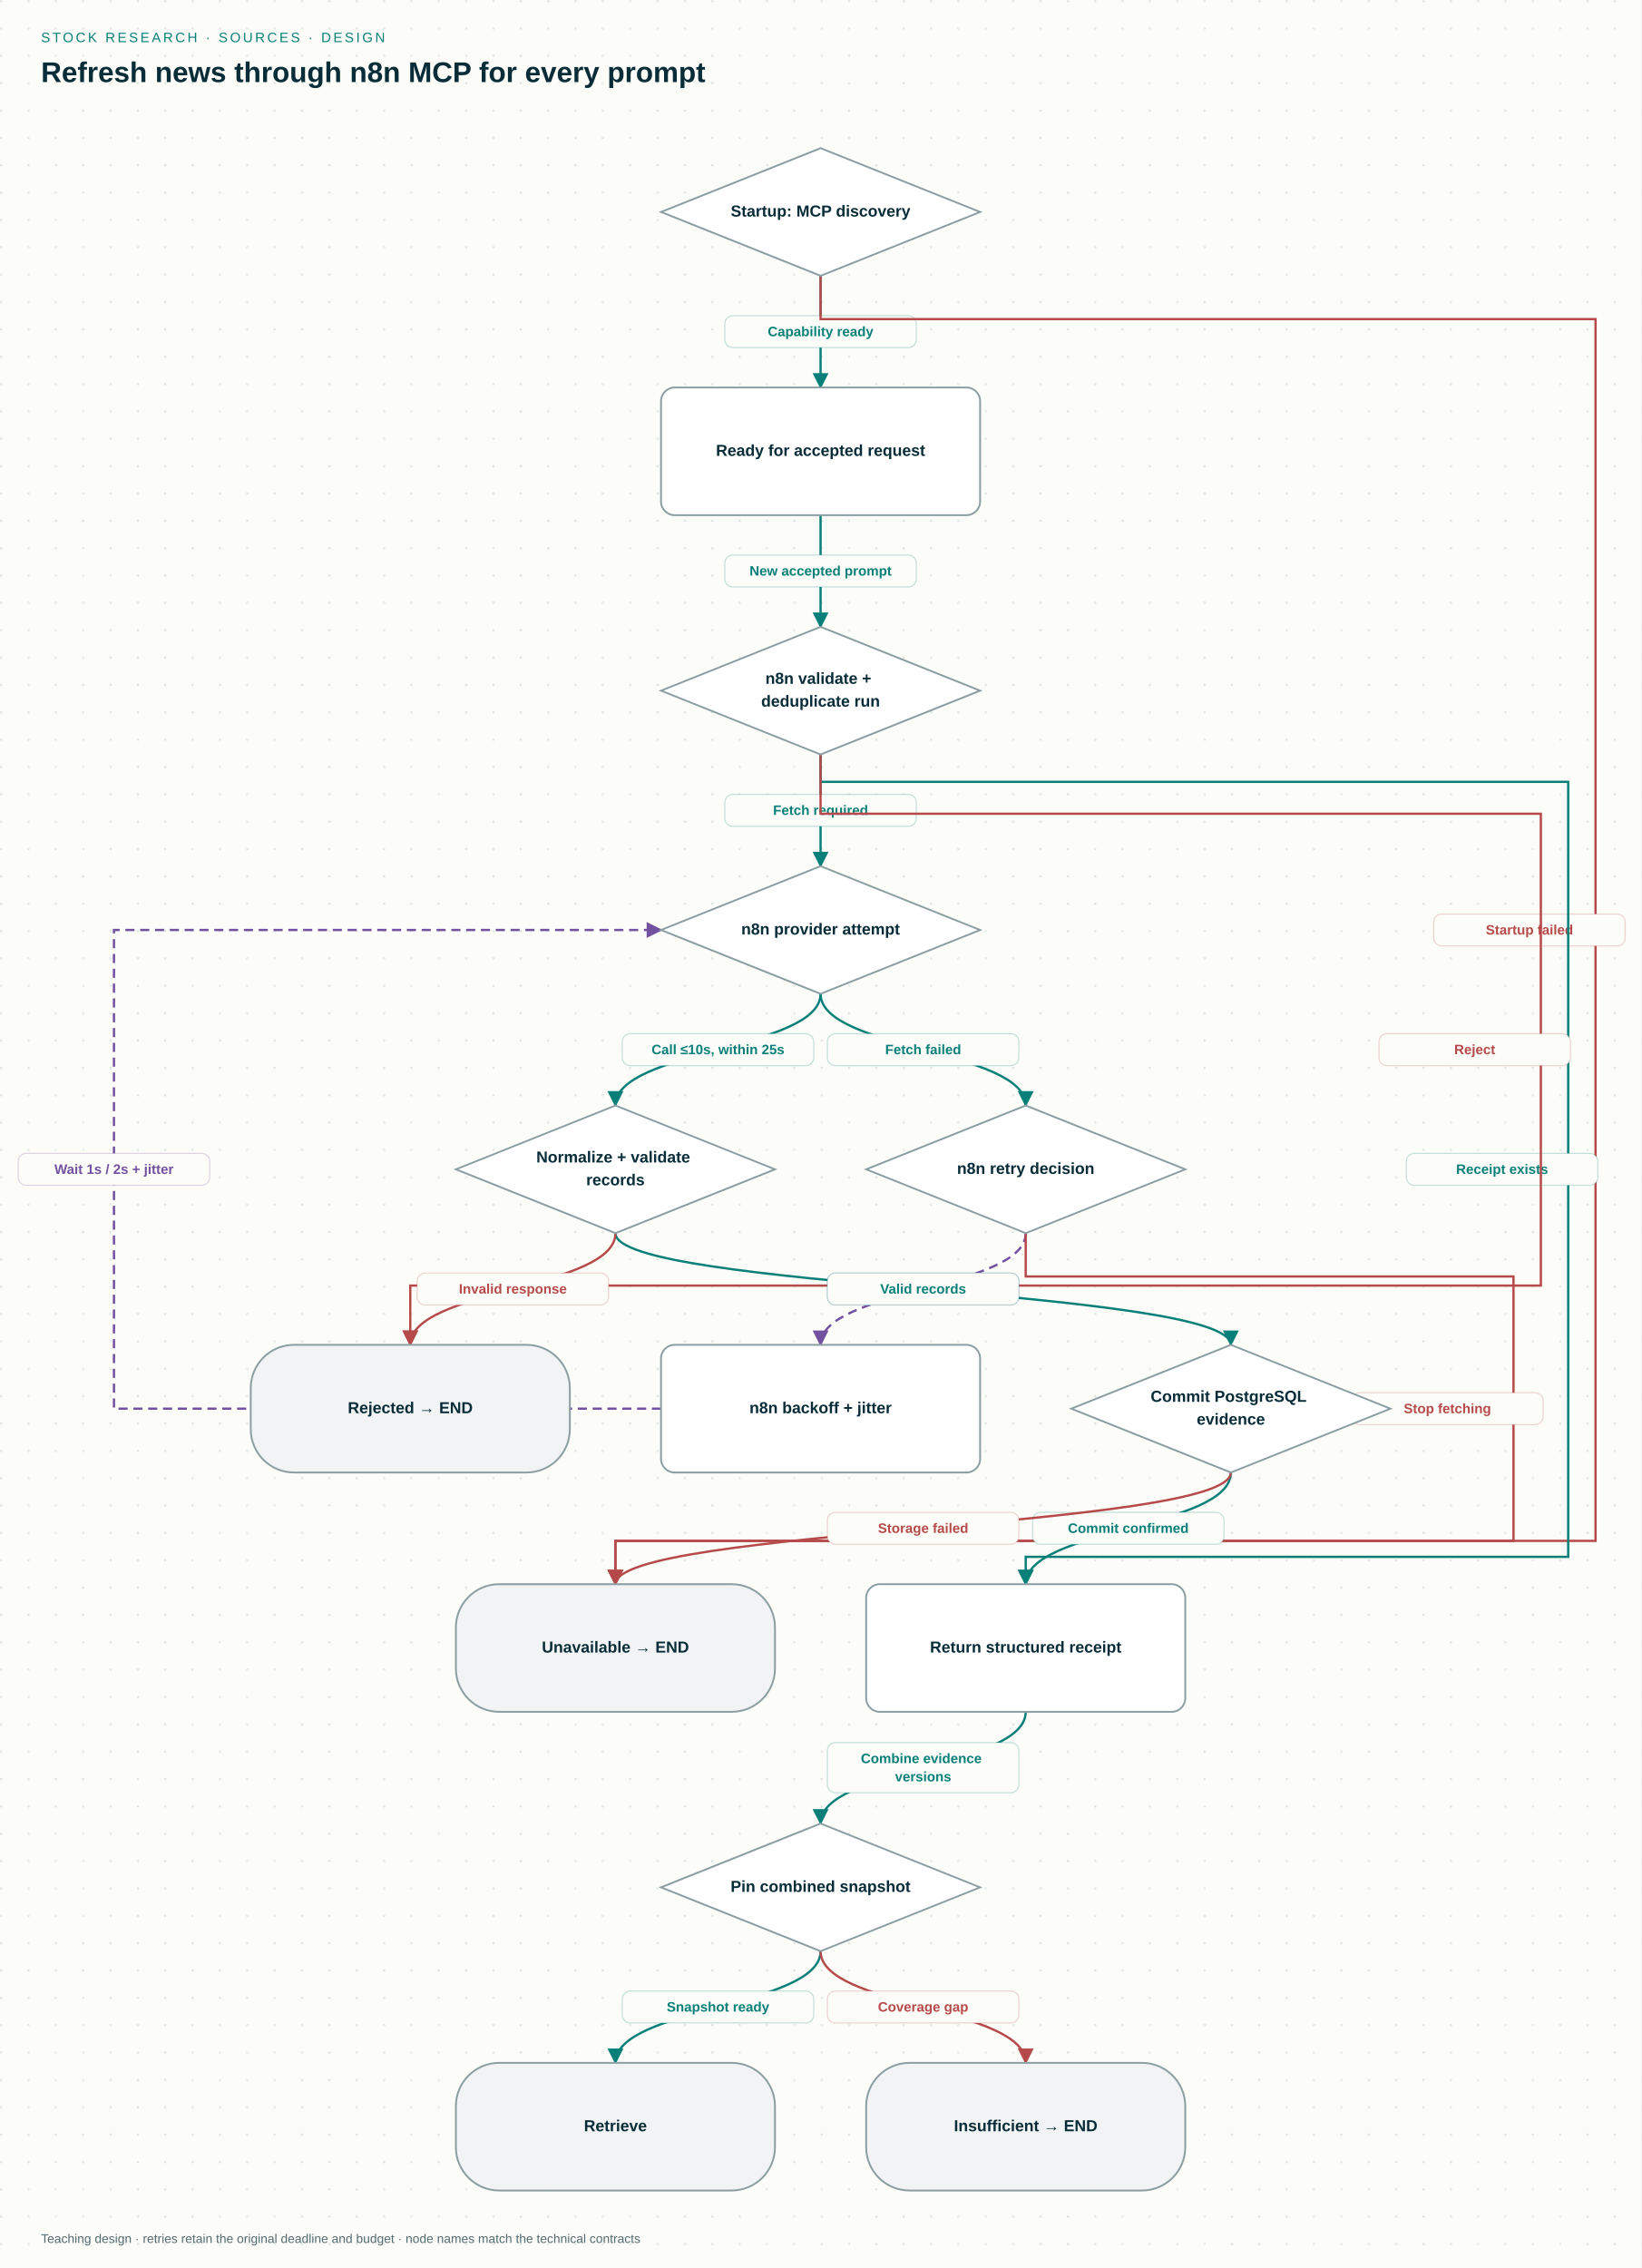
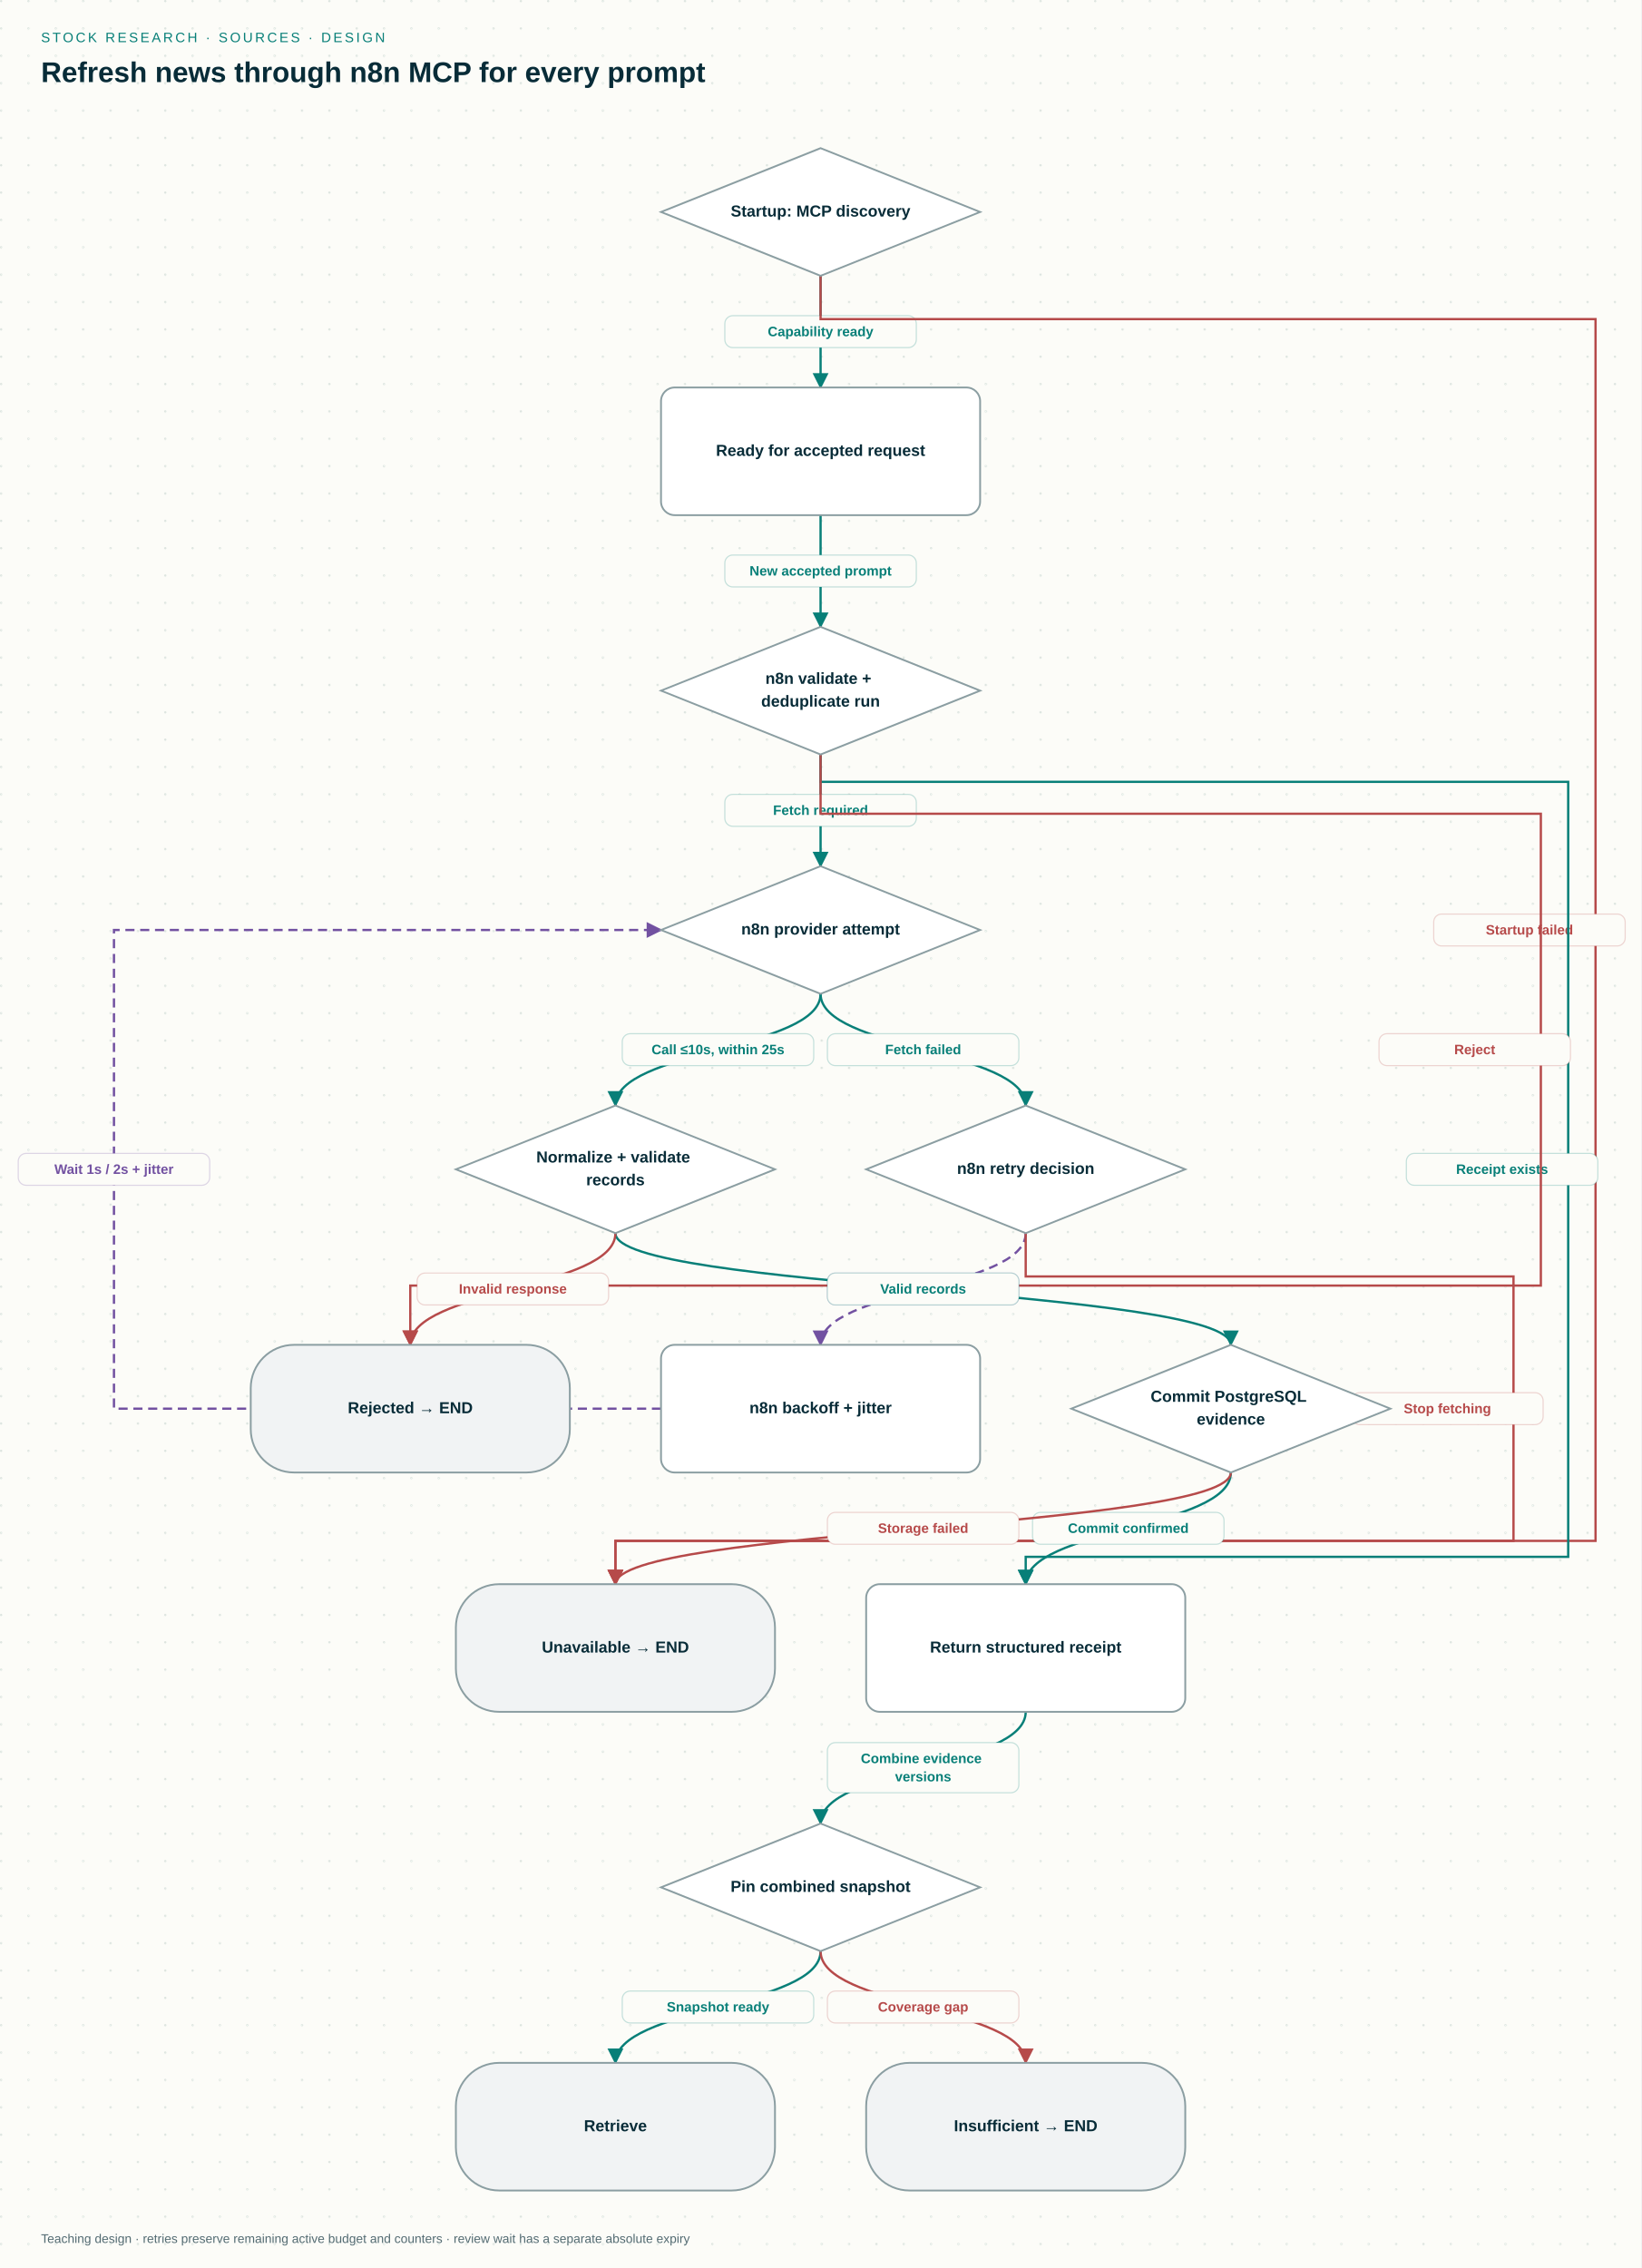
<svg xmlns="http://www.w3.org/2000/svg" viewBox="0 0 1440 1990" width="1440" height="1990" role="img" aria-label="Refresh news through n8n MCP for every prompt" style="font-family:Arial, &quot;Noto Sans TC&quot;, sans-serif;display:block;max-width:100%;height:auto">
  <defs>
    <pattern id="sources-en-grid" width="24" height="24" patternUnits="userSpaceOnUse">
      <circle cx="1" cy="1" r="1" fill="#dce4df" />
    </pattern>
    <marker id="sources-en-flow" viewBox="0 0 10 10" refX="9" refY="5" markerWidth="7" markerHeight="7" orient="auto-start-reverse">
      <path d="M 0 0 L 10 5 L 0 10 z" fill="#087f78" />
    </marker>
    <marker id="sources-en-retry" viewBox="0 0 10 10" refX="9" refY="5" markerWidth="7" markerHeight="7" orient="auto-start-reverse">
      <path d="M 0 0 L 10 5 L 0 10 z" fill="#7251a1" />
    </marker>
    <marker id="sources-en-fallback" viewBox="0 0 10 10" refX="9" refY="5" markerWidth="7" markerHeight="7" orient="auto-start-reverse">
      <path d="M 0 0 L 10 5 L 0 10 z" fill="#9b641b" />
    </marker>
    <marker id="sources-en-stop" viewBox="0 0 10 10" refX="9" refY="5" markerWidth="7" markerHeight="7" orient="auto-start-reverse">
      <path d="M 0 0 L 10 5 L 0 10 z" fill="#b64a4a" />
    </marker>
  </defs>
  <rect width="1440" height="1990" fill="#fcfcf8" />
  <rect width="1440" height="1990" fill="url(#sources-en-grid)" />
  <text x="36" y="37" fill="#087f78" font-size="12" letter-spacing="2">STOCK RESEARCH · SOURCES · DESIGN</text>
  <text x="36" y="72" fill="#082c38" font-size="25" font-weight="700">Refresh news through n8n MCP for every prompt</text>
  <g opacity="1">
    <path d="M 720 242 C 720 291, 720 291, 720 340" fill="none" stroke="#087f78" stroke-width="2" marker-end="url(#sources-en-flow)" />
    <rect x="636" y="277" width="168" height="28" rx="7" fill="#fcfcf8" stroke="#087f78" stroke-opacity=".23" />
    <text x="720" text-anchor="middle" fill="#087f78" font-size="12" font-weight="600">
      <tspan x="720" y="295">Capability ready</tspan>
    </text>
  </g>
  <g opacity="1">
    <path d="M 720 242 V 280 H 1400 V 1352 H 540 V 1390" fill="none" stroke="#b64a4a" stroke-width="2" marker-end="url(#sources-en-stop)" />
    <rect x="1258" y="802" width="168" height="28" rx="7" fill="#fcfcf8" stroke="#b64a4a" stroke-opacity=".23" />
    <text x="1342" text-anchor="middle" fill="#b64a4a" font-size="12" font-weight="600">
      <tspan x="1342" y="820">Startup failed</tspan>
    </text>
  </g>
  <g opacity="1">
    <path d="M 720 452 C 720 501, 720 501, 720 550" fill="none" stroke="#087f78" stroke-width="2" marker-end="url(#sources-en-flow)" />
    <rect x="636" y="487" width="168" height="28" rx="7" fill="#fcfcf8" stroke="#087f78" stroke-opacity=".23" />
    <text x="720" text-anchor="middle" fill="#087f78" font-size="12" font-weight="600">
      <tspan x="720" y="505">New accepted prompt</tspan>
    </text>
  </g>
  <g opacity="1">
    <path d="M 720 662 V 686 H 1376 V 1366 H 900 V 1390" fill="none" stroke="#087f78" stroke-width="2" marker-end="url(#sources-en-flow)" />
    <rect x="1234" y="1012" width="168" height="28" rx="7" fill="#fcfcf8" stroke="#087f78" stroke-opacity=".23" />
    <text x="1318" text-anchor="middle" fill="#087f78" font-size="12" font-weight="600">
      <tspan x="1318" y="1030">Receipt exists</tspan>
    </text>
  </g>
  <g opacity="1">
    <path d="M 720 662 C 720 711, 720 711, 720 760" fill="none" stroke="#087f78" stroke-width="2" marker-end="url(#sources-en-flow)" />
    <rect x="636" y="697" width="168" height="28" rx="7" fill="#fcfcf8" stroke="#087f78" stroke-opacity=".23" />
    <text x="720" text-anchor="middle" fill="#087f78" font-size="12" font-weight="600">
      <tspan x="720" y="715">Fetch required</tspan>
    </text>
  </g>
  <g opacity="1">
    <path d="M 720 662 V 714 H 1352 V 1128 H 360 V 1180" fill="none" stroke="#b64a4a" stroke-width="2" marker-end="url(#sources-en-stop)" />
    <rect x="1210" y="907" width="168" height="28" rx="7" fill="#fcfcf8" stroke="#b64a4a" stroke-opacity=".23" />
    <text x="1294" text-anchor="middle" fill="#b64a4a" font-size="12" font-weight="600">
      <tspan x="1294" y="925">Reject</tspan>
    </text>
  </g>
  <g opacity="1">
    <path d="M 720 872 C 720 921, 540 921, 540 970" fill="none" stroke="#087f78" stroke-width="2" marker-end="url(#sources-en-flow)" />
    <rect x="546" y="907" width="168" height="28" rx="7" fill="#fcfcf8" stroke="#087f78" stroke-opacity=".23" />
    <text x="630" text-anchor="middle" fill="#087f78" font-size="12" font-weight="600">
      <tspan x="630" y="925">Call ≤10s, within 25s</tspan>
    </text>
  </g>
  <g opacity="1">
    <path d="M 720 872 C 720 921, 900 921, 900 970" fill="none" stroke="#087f78" stroke-width="2" marker-end="url(#sources-en-flow)" />
    <rect x="726" y="907" width="168" height="28" rx="7" fill="#fcfcf8" stroke="#087f78" stroke-opacity=".23" />
    <text x="810" text-anchor="middle" fill="#087f78" font-size="12" font-weight="600">
      <tspan x="810" y="925">Fetch failed</tspan>
    </text>
  </g>
  <g opacity="1">
    <path d="M 900 1082 C 900 1131, 720 1131, 720 1180" fill="none" stroke="#7251a1" stroke-width="2" stroke-dasharray="8 5" marker-end="url(#sources-en-retry)" />
    <rect x="726" y="1117" width="168" height="28" rx="7" fill="#fcfcf8" stroke="#7251a1" stroke-opacity=".23" />
    <text x="810" text-anchor="middle" fill="#7251a1" font-size="12" font-weight="600">
      <tspan x="810" y="1135">Transient, attempts &lt;3</tspan>
    </text>
  </g>
  <g opacity="1">
    <path d="M 580 1236 H 100 V 816 H 580" fill="none" stroke="#7251a1" stroke-width="2" stroke-dasharray="8 5" marker-end="url(#sources-en-retry)" />
    <rect x="16" y="1012" width="168" height="28" rx="7" fill="#fcfcf8" stroke="#7251a1" stroke-opacity=".23" />
    <text x="100" text-anchor="middle" fill="#7251a1" font-size="12" font-weight="600">
      <tspan x="100" y="1030">Wait 1s / 2s + jitter</tspan>
    </text>
  </g>
  <g opacity="1">
    <path d="M 900 1082 V 1120 H 1328 V 1352 H 540 V 1390" fill="none" stroke="#b64a4a" stroke-width="2" marker-end="url(#sources-en-stop)" />
    <rect x="1186" y="1222" width="168" height="28" rx="7" fill="#fcfcf8" stroke="#b64a4a" stroke-opacity=".23" />
    <text x="1270" text-anchor="middle" fill="#b64a4a" font-size="12" font-weight="600">
      <tspan x="1270" y="1240">Stop fetching</tspan>
    </text>
  </g>
  <g opacity="1">
    <path d="M 540 1082 C 540 1131, 1080 1131, 1080 1180" fill="none" stroke="#087f78" stroke-width="2" marker-end="url(#sources-en-flow)" />
    <rect x="726" y="1117" width="168" height="28" rx="7" fill="#fcfcf8" stroke="#087f78" stroke-opacity=".23" />
    <text x="810" text-anchor="middle" fill="#087f78" font-size="12" font-weight="600">
      <tspan x="810" y="1135">Valid records</tspan>
    </text>
  </g>
  <g opacity="1">
    <path d="M 540 1082 C 540 1131, 360 1131, 360 1180" fill="none" stroke="#b64a4a" stroke-width="2" marker-end="url(#sources-en-stop)" />
    <rect x="366" y="1117" width="168" height="28" rx="7" fill="#fcfcf8" stroke="#b64a4a" stroke-opacity=".23" />
    <text x="450" text-anchor="middle" fill="#b64a4a" font-size="12" font-weight="600">
      <tspan x="450" y="1135">Invalid response</tspan>
    </text>
  </g>
  <g opacity="1">
    <path d="M 1080 1292 C 1080 1341, 900 1341, 900 1390" fill="none" stroke="#087f78" stroke-width="2" marker-end="url(#sources-en-flow)" />
    <rect x="906" y="1327" width="168" height="28" rx="7" fill="#fcfcf8" stroke="#087f78" stroke-opacity=".23" />
    <text x="990" text-anchor="middle" fill="#087f78" font-size="12" font-weight="600">
      <tspan x="990" y="1345">Commit confirmed</tspan>
    </text>
  </g>
  <g opacity="1">
    <path d="M 1080 1292 C 1080 1341, 540 1341, 540 1390" fill="none" stroke="#b64a4a" stroke-width="2" marker-end="url(#sources-en-stop)" />
    <rect x="726" y="1327" width="168" height="28" rx="7" fill="#fcfcf8" stroke="#b64a4a" stroke-opacity=".23" />
    <text x="810" text-anchor="middle" fill="#b64a4a" font-size="12" font-weight="600">
      <tspan x="810" y="1345">Storage failed</tspan>
    </text>
  </g>
  <g opacity="1">
    <path d="M 900 1502 C 900 1551, 720 1551, 720 1600" fill="none" stroke="#087f78" stroke-width="2" marker-end="url(#sources-en-flow)" />
    <rect x="726" y="1529" width="168" height="44" rx="7" fill="#fcfcf8" stroke="#087f78" stroke-opacity=".23" />
    <text x="810" text-anchor="middle" fill="#087f78" font-size="12" font-weight="600">
      <tspan x="810" y="1547">Combine evidence</tspan>
      <tspan x="810" y="1563">versions</tspan>
    </text>
  </g>
  <g opacity="1">
    <path d="M 720 1712 C 720 1761, 540 1761, 540 1810" fill="none" stroke="#087f78" stroke-width="2" marker-end="url(#sources-en-flow)" />
    <rect x="546" y="1747" width="168" height="28" rx="7" fill="#fcfcf8" stroke="#087f78" stroke-opacity=".23" />
    <text x="630" text-anchor="middle" fill="#087f78" font-size="12" font-weight="600">
      <tspan x="630" y="1765">Snapshot ready</tspan>
    </text>
  </g>
  <g opacity="1">
    <path d="M 720 1712 C 720 1761, 900 1761, 900 1810" fill="none" stroke="#b64a4a" stroke-width="2" marker-end="url(#sources-en-stop)" />
    <rect x="726" y="1747" width="168" height="28" rx="7" fill="#fcfcf8" stroke="#b64a4a" stroke-opacity=".23" />
    <text x="810" text-anchor="middle" fill="#b64a4a" font-size="12" font-weight="600">
      <tspan x="810" y="1765">Coverage gap</tspan>
    </text>
  </g>
  <g data-node-id="Startup: MCP discovery" aria-label="Startup: MCP discovery">
    <polygon points="720,130 860,186 720,242 580,186" fill="#fff" stroke="#8b9ea2" stroke-width="1.6" />
    <text x="720" text-anchor="middle" fill="#082c38" font-size="14" font-weight="600" pointer-events="none">
      <tspan x="720" y="190">Startup: MCP discovery</tspan>
    </text>
  </g>
  <g data-node-id="Ready for accepted request" aria-label="Ready for accepted request">
    <rect x="580" y="340" width="280" height="112" rx="12" fill="#fff" stroke="#8b9ea2" stroke-width="1.6" />
    <text x="720" text-anchor="middle" fill="#082c38" font-size="14" font-weight="600" pointer-events="none">
      <tspan x="720" y="400">Ready for accepted request</tspan>
    </text>
  </g>
  <g data-node-id="Unavailable → END" aria-label="Unavailable → END">
    <rect x="400" y="1390" width="280" height="112" rx="38" fill="#f1f3f4" stroke="#8b9ea2" stroke-width="1.6" />
    <text x="540" text-anchor="middle" fill="#082c38" font-size="14" font-weight="600" pointer-events="none">
      <tspan x="540" y="1450">Unavailable → END</tspan>
    </text>
  </g>
  <g data-node-id="Return structured receipt" aria-label="Return structured receipt">
    <rect x="760" y="1390" width="280" height="112" rx="12" fill="#fff" stroke="#8b9ea2" stroke-width="1.6" />
    <text x="900" text-anchor="middle" fill="#082c38" font-size="14" font-weight="600" pointer-events="none">
      <tspan x="900" y="1450">Return structured receipt</tspan>
    </text>
  </g>
  <g data-node-id="n8n validate + deduplicate run" aria-label="n8n validate + deduplicate run">
    <polygon points="720,550 860,606 720,662 580,606" fill="#fff" stroke="#8b9ea2" stroke-width="1.6" />
    <text x="720" text-anchor="middle" fill="#082c38" font-size="14" font-weight="600" pointer-events="none">
      <tspan x="720" y="600">n8n validate +</tspan>
      <tspan x="720" y="620">deduplicate run</tspan>
    </text>
  </g>
  <g data-node-id="n8n provider attempt" aria-label="n8n provider attempt">
    <polygon points="720,760 860,816 720,872 580,816" fill="#fff" stroke="#8b9ea2" stroke-width="1.6" />
    <text x="720" text-anchor="middle" fill="#082c38" font-size="14" font-weight="600" pointer-events="none">
      <tspan x="720" y="820">n8n provider attempt</tspan>
    </text>
  </g>
  <g data-node-id="Rejected → END" aria-label="Rejected → END">
    <rect x="220" y="1180" width="280" height="112" rx="38" fill="#f1f3f4" stroke="#8b9ea2" stroke-width="1.6" />
    <text x="360" text-anchor="middle" fill="#082c38" font-size="14" font-weight="600" pointer-events="none">
      <tspan x="360" y="1240">Rejected → END</tspan>
    </text>
  </g>
  <g data-node-id="n8n backoff + jitter" aria-label="n8n backoff + jitter">
    <rect x="580" y="1180" width="280" height="112" rx="12" fill="#fff" stroke="#8b9ea2" stroke-width="1.6" />
    <text x="720" text-anchor="middle" fill="#082c38" font-size="14" font-weight="600" pointer-events="none">
      <tspan x="720" y="1240">n8n backoff + jitter</tspan>
    </text>
  </g>
  <g data-node-id="Commit PostgreSQL evidence" aria-label="Commit PostgreSQL evidence">
    <polygon points="1080,1180 1220,1236 1080,1292 940,1236" fill="#fff" stroke="#8b9ea2" stroke-width="1.6" />
    <text x="1080" text-anchor="middle" fill="#082c38" font-size="14" font-weight="600" pointer-events="none">
      <tspan x="1080" y="1230">Commit PostgreSQL</tspan>
      <tspan x="1080" y="1250">evidence</tspan>
    </text>
  </g>
  <g data-node-id="Normalize + validate records" aria-label="Normalize + validate records">
    <polygon points="540,970 680,1026 540,1082 400,1026" fill="#fff" stroke="#8b9ea2" stroke-width="1.6" />
    <text x="540" text-anchor="middle" fill="#082c38" font-size="14" font-weight="600" pointer-events="none">
      <tspan x="540" y="1020">Normalize + validate</tspan>
      <tspan x="540" y="1040">records</tspan>
    </text>
  </g>
  <g data-node-id="n8n retry decision" aria-label="n8n retry decision">
    <polygon points="900,970 1040,1026 900,1082 760,1026" fill="#fff" stroke="#8b9ea2" stroke-width="1.6" />
    <text x="900" text-anchor="middle" fill="#082c38" font-size="14" font-weight="600" pointer-events="none">
      <tspan x="900" y="1030">n8n retry decision</tspan>
    </text>
  </g>
  <g data-node-id="Pin combined snapshot" aria-label="Pin combined snapshot">
    <polygon points="720,1600 860,1656 720,1712 580,1656" fill="#fff" stroke="#8b9ea2" stroke-width="1.6" />
    <text x="720" text-anchor="middle" fill="#082c38" font-size="14" font-weight="600" pointer-events="none">
      <tspan x="720" y="1660">Pin combined snapshot</tspan>
    </text>
  </g>
  <g data-node-id="Retrieve" aria-label="Retrieve">
    <rect x="400" y="1810" width="280" height="112" rx="38" fill="#f1f3f4" stroke="#8b9ea2" stroke-width="1.6" />
    <text x="540" text-anchor="middle" fill="#082c38" font-size="14" font-weight="600" pointer-events="none">
      <tspan x="540" y="1870">Retrieve</tspan>
    </text>
  </g>
  <g data-node-id="Insufficient → END" aria-label="Insufficient → END">
    <rect x="760" y="1810" width="280" height="112" rx="38" fill="#f1f3f4" stroke="#8b9ea2" stroke-width="1.6" />
    <text x="900" text-anchor="middle" fill="#082c38" font-size="14" font-weight="600" pointer-events="none">
      <tspan x="900" y="1870">Insufficient → END</tspan>
    </text>
  </g>
-   <text x="36" y="1968" font-size="11" fill="#536b72">Teaching design · retries retain the original deadline and budget · node names match the technical contracts</text>
+   <text x="36" y="1968" font-size="11" fill="#536b72">Teaching design · retries preserve remaining active budget and counters · review wait has a separate absolute expiry</text>
</svg>
